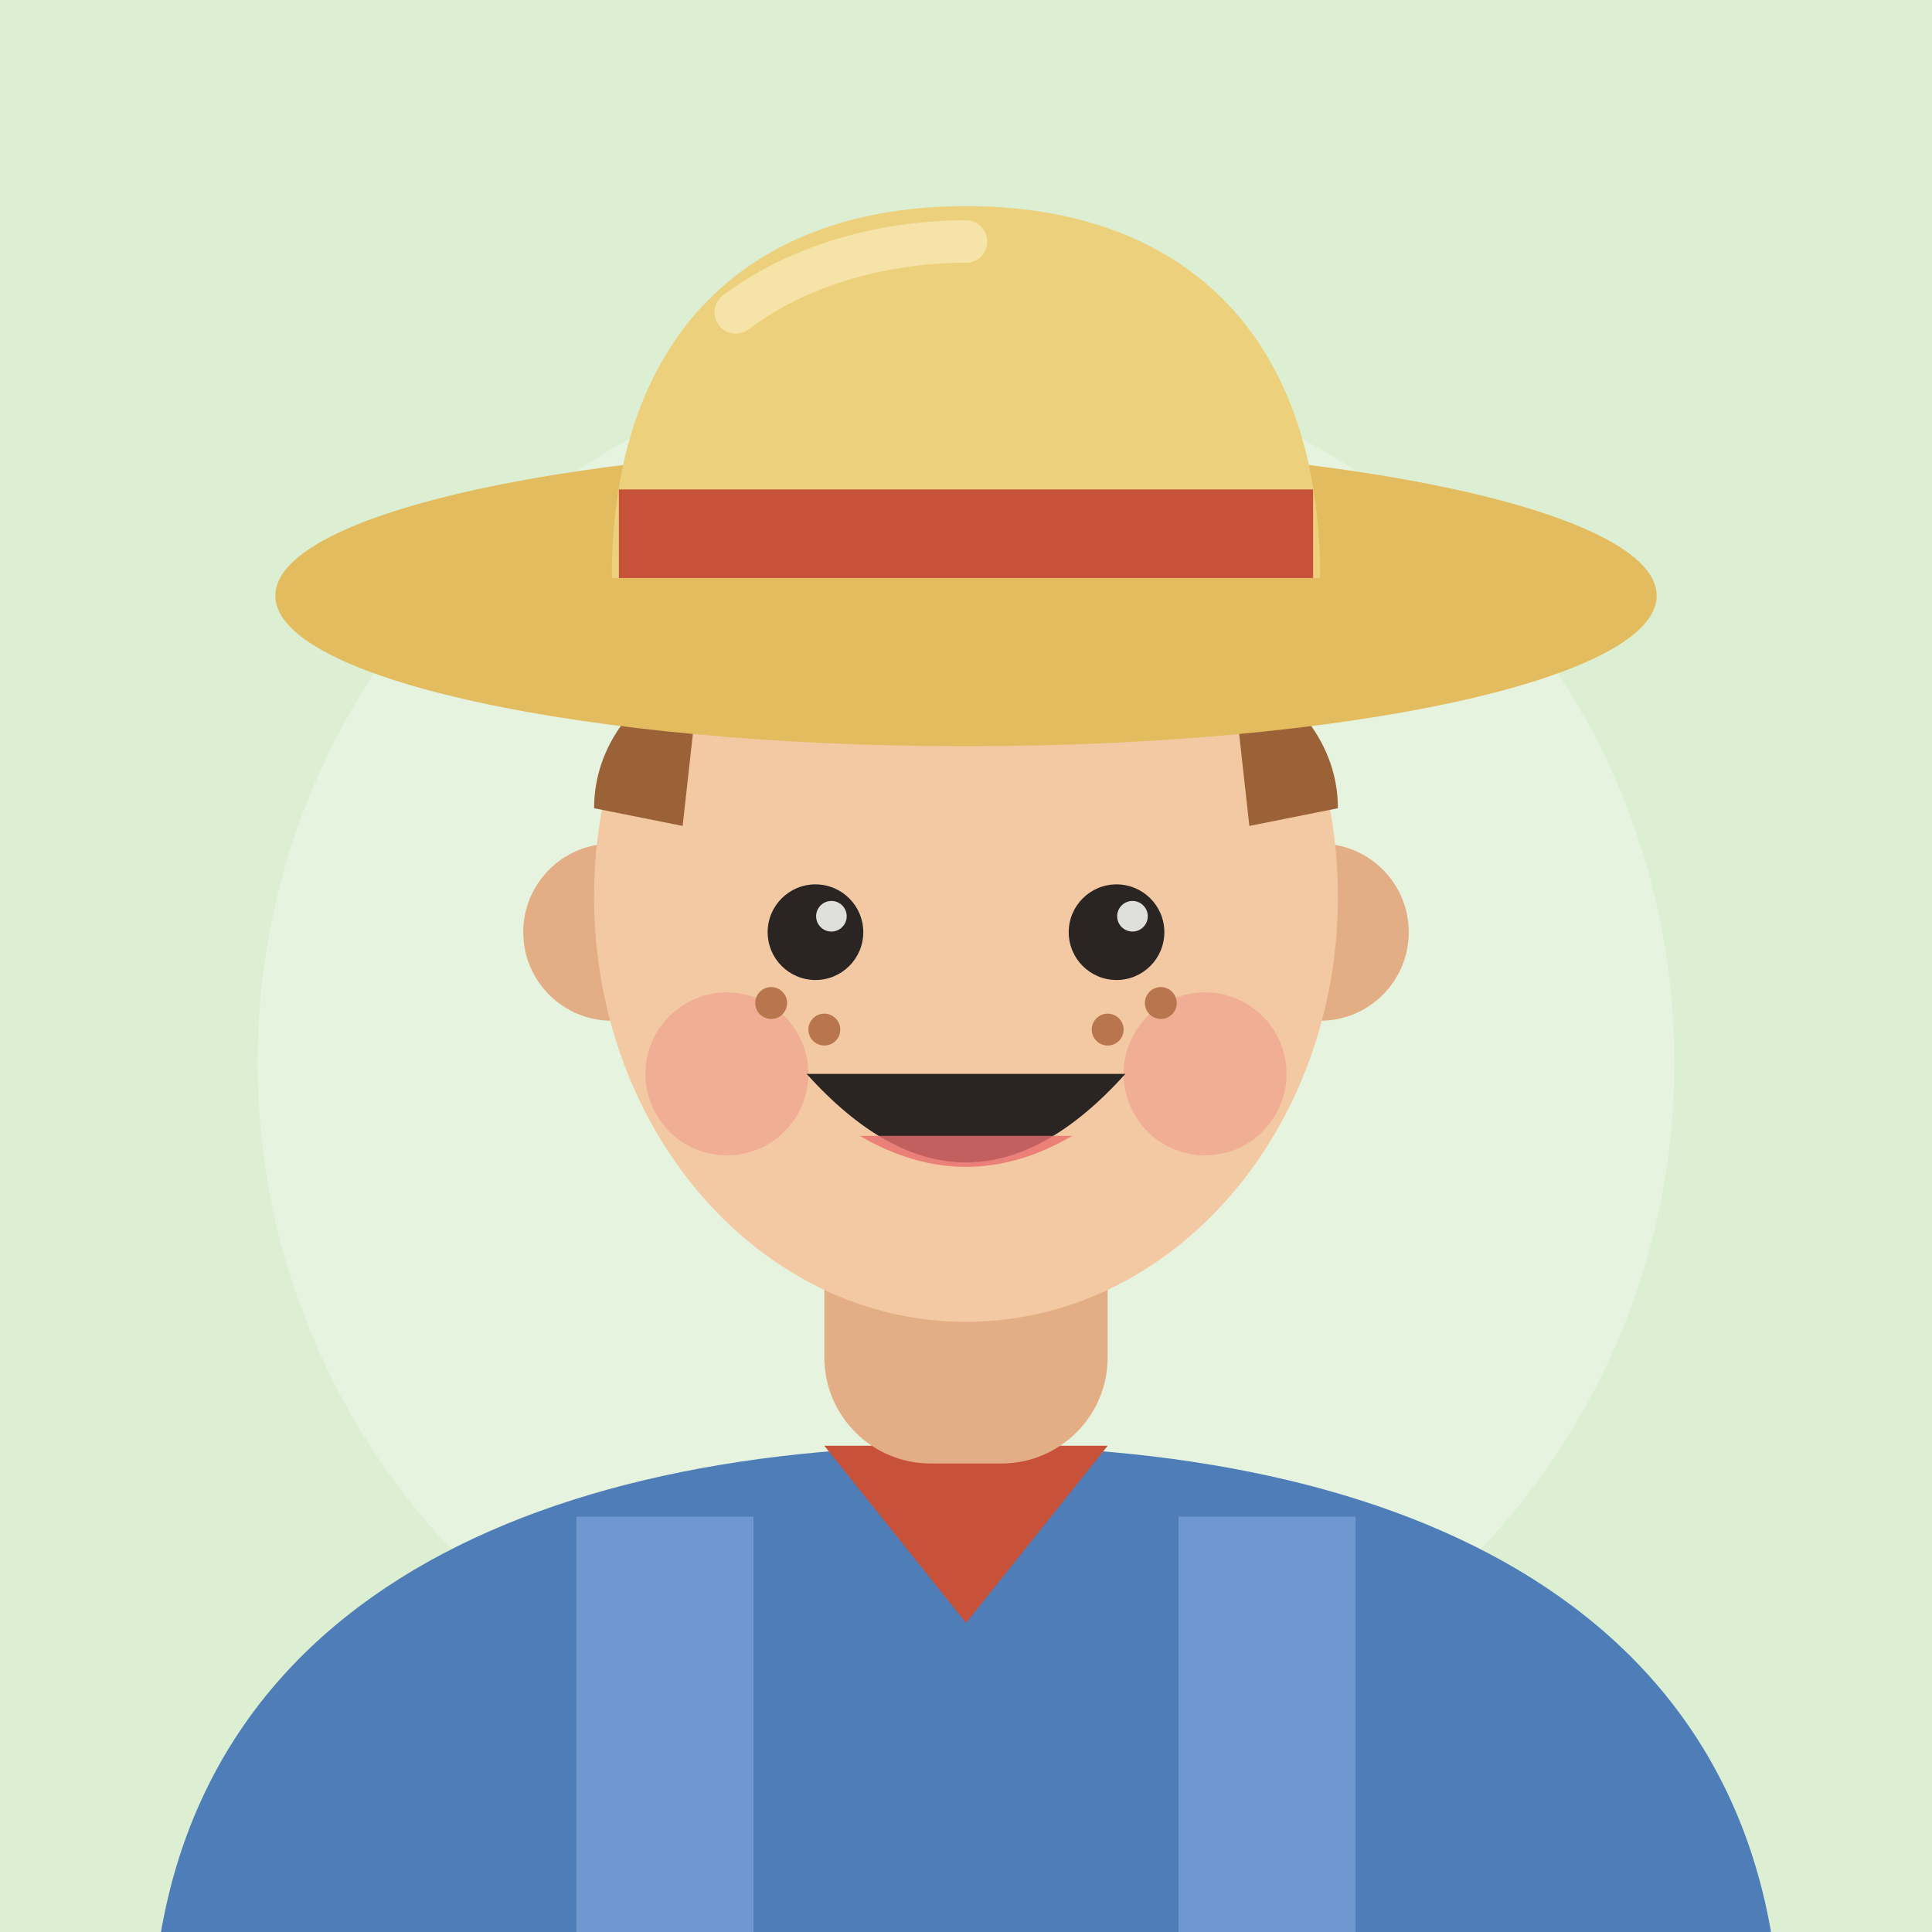
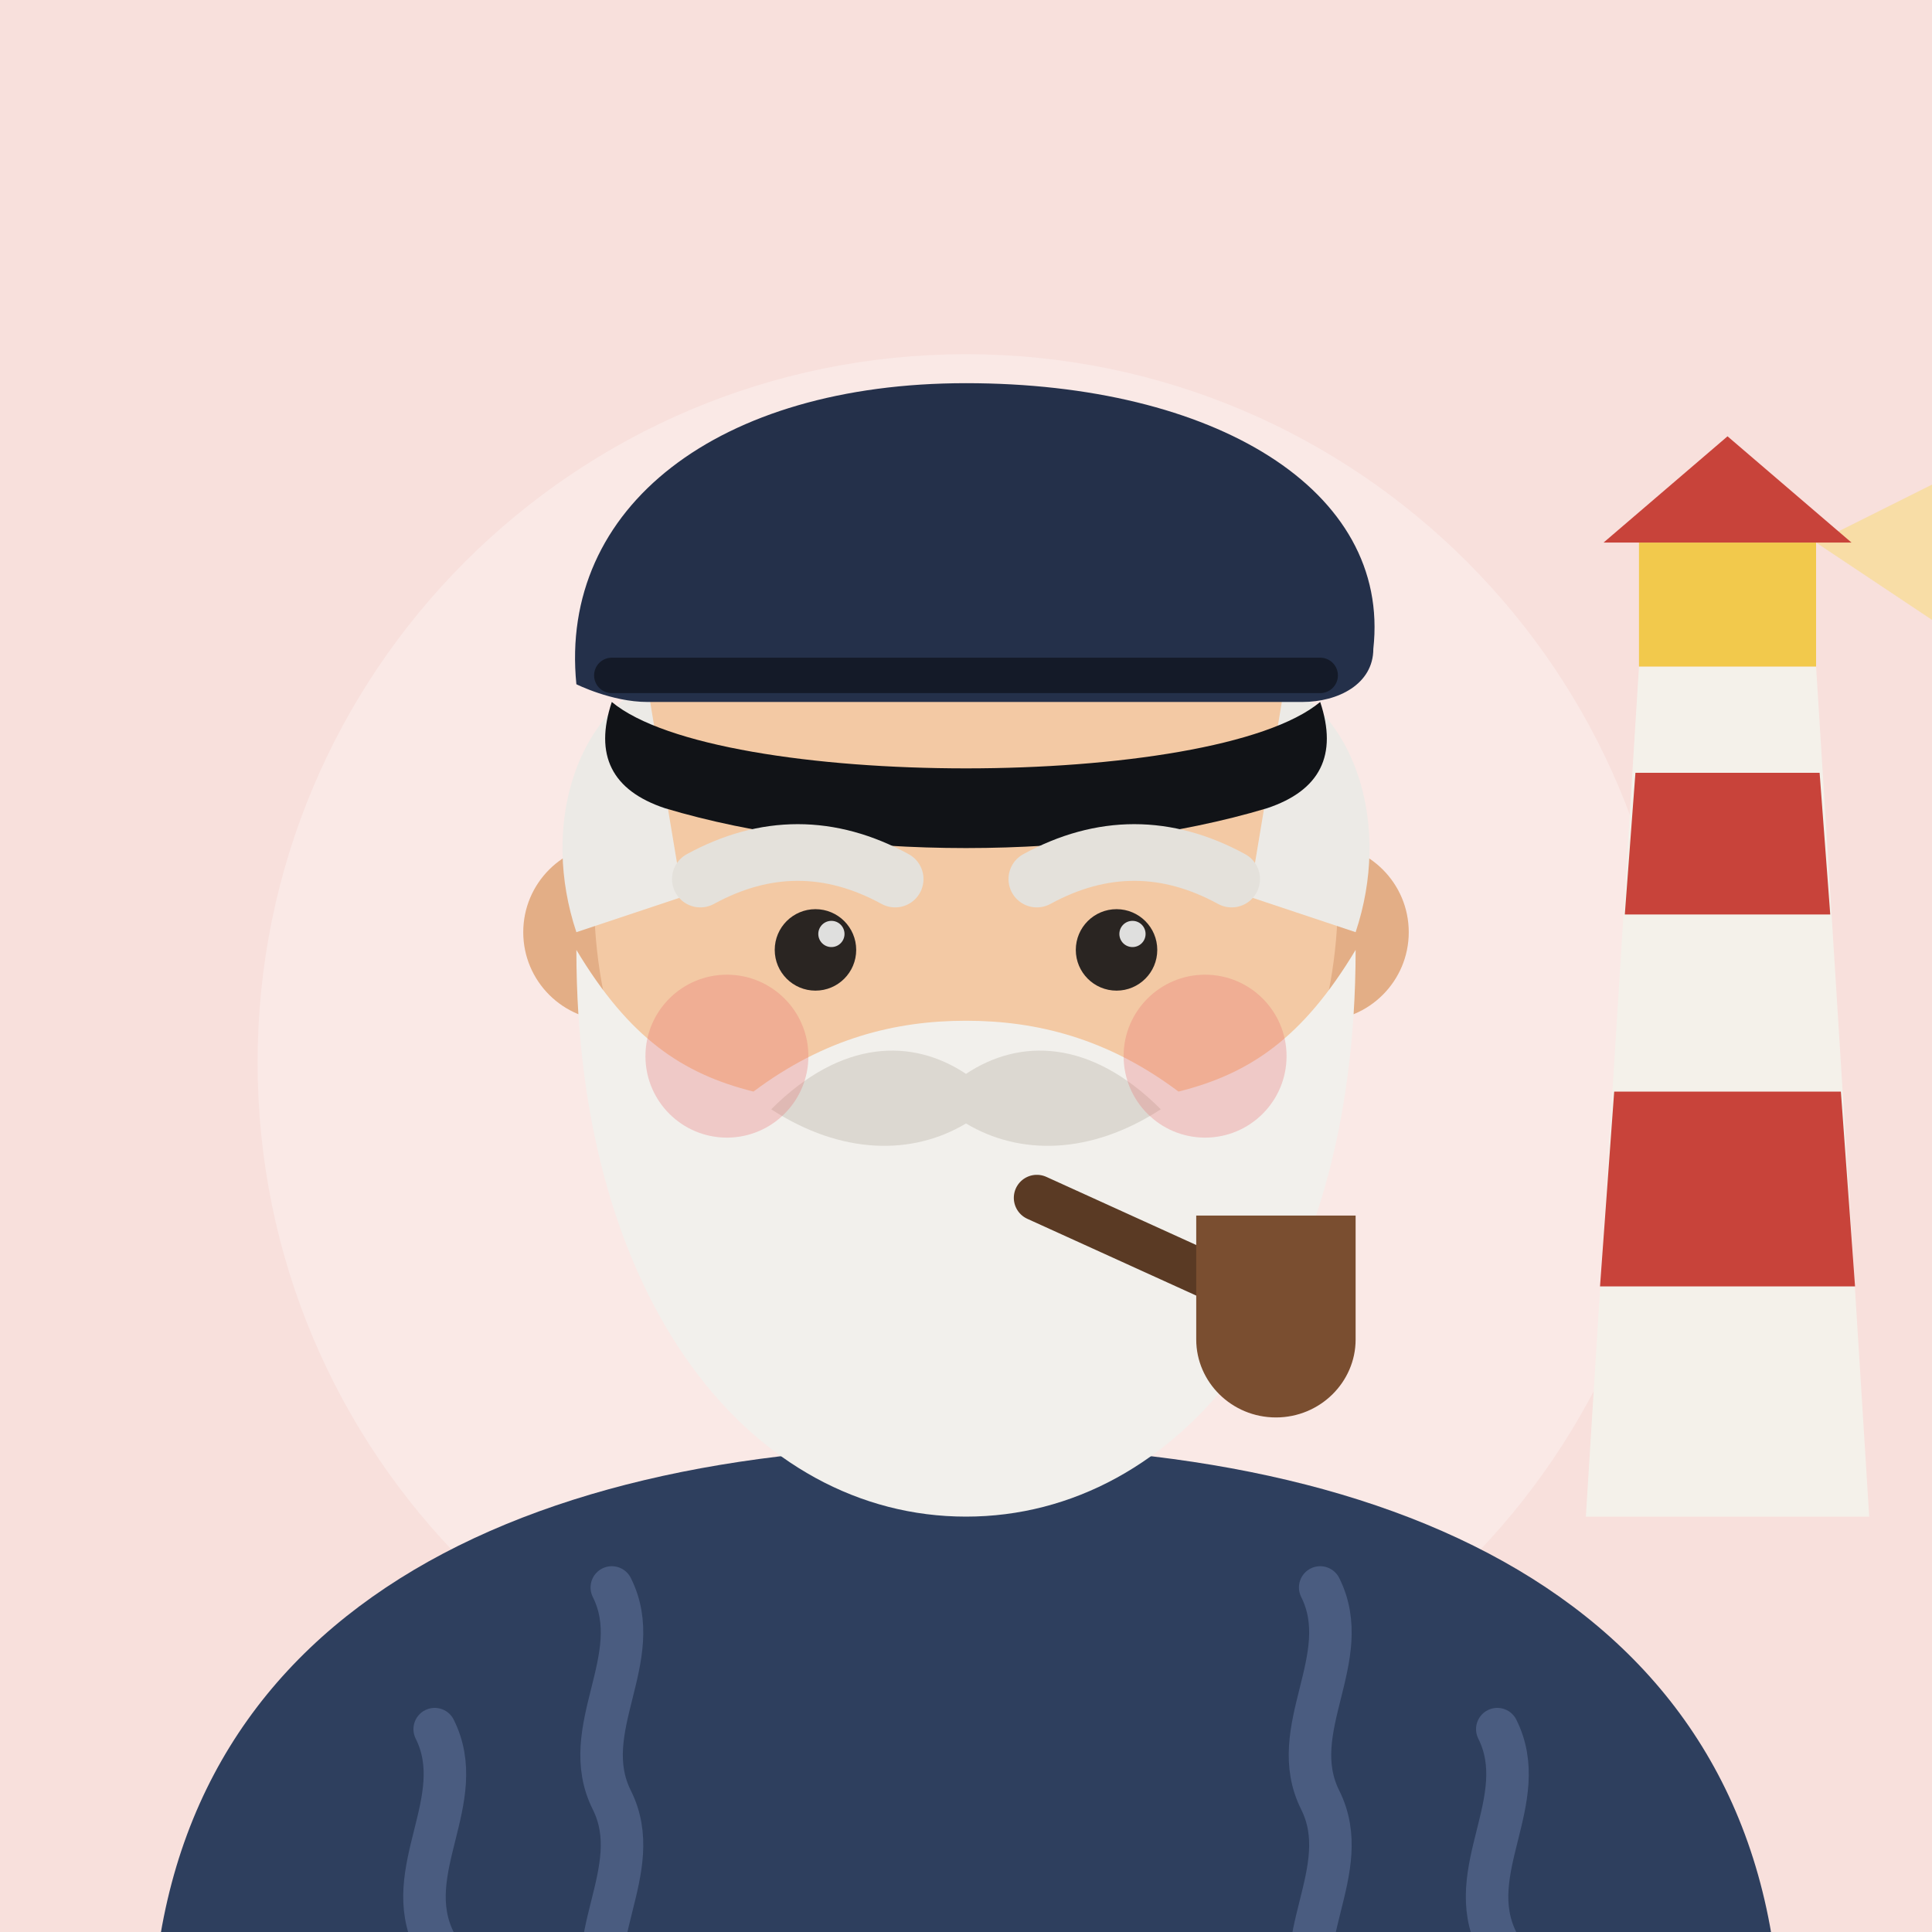
<svg xmlns="http://www.w3.org/2000/svg" viewBox="0 0 120 120">
-   <rect width="120" height="120" fill="#DCEFD3" />
+   <rect width="120" height="120" fill="#F8E0DC" />
  <circle cx="60" cy="66" r="44" fill="#fff" opacity=".28" />
  <g transform="translate(60 70) scale(1.1) translate(-60 -70)">
-     <path d="M14 122C14 98 34 88 60 88S106 98 106 122Z" fill="#4F7DB8" />
-     <path d="M38 92h10v30H38zM72 92h10v30H72z" fill="#6E98CF" />
-     <path d="M52 88l8 10 8-10z" fill="#C8513A" />
+     <path d="M108 37l12-6v14z" fill="#F7DA7A" opacity=".55" />
+     <path d="M95 92l3-48h10l3 48z" fill="#F4F1EA" />
+     <path d="M96.6 68h12.8l.8 11H95.8zM97.8 50h10.4l.6 8H97.2z" fill="#C8433A" />
+     <rect x="98" y="37" width="10" height="7" fill="#F2C94C" />
+     <path d="M96 37l7-6 7 6z" fill="#C8433A" />
+     <path d="M14 122C14 98 34 88 60 88S106 98 106 122Z" fill="#2E3F5E" />
+     <path d="M40 96c2 4-2 8 0 12s-2 8 0 12M80 96c2 4-2 8 0 12s-2 8 0 12M30 104c2 4-2 8 0 12M90 104c2 4-2 8 0 12" stroke="#4A5C80" stroke-width="2.4" fill="none" stroke-linecap="round" />
    <rect x="52" y="69" width="16" height="20" rx="6" fill="#E3AE86" />
    <circle cx="40" cy="59" r="5" fill="#E3AE86" />
    <circle cx="80" cy="59" r="5" fill="#E3AE86" />
    <ellipse cx="60" cy="57" rx="21" ry="24" fill="#F3C9A4" />
-     <path d="M39 52c0-4 3-7 6-8l-1 9zM81 52c0-4-3-7-6-8l1 9z" fill="#9A6236" />
-     <ellipse cx="60" cy="40" rx="39" ry="8.5" fill="#E2BC5E" />
-     <path d="M40 39c0-14 8-21 20-21s20 7 20 21z" fill="#EDD07C" />
-     <path d="M40.4 34h39.2v5H40.4z" fill="#C8513A" />
-     <path d="M47 24c4-3 9-4 13-4" stroke="#F6E3A8" stroke-width="2.4" fill="none" stroke-linecap="round" />
-     <circle cx="51.5" cy="59" r="2.7" fill="#2A2522" />
-     <circle cx="52.4" cy="58.1" r="0.864" fill="#fff" opacity=".85" />
-     <circle cx="68.5" cy="59" r="2.7" fill="#2A2522" />
-     <circle cx="69.4" cy="58.1" r="0.864" fill="#fff" opacity=".85" />
-     <circle cx="46.5" cy="67" r="4.6" fill="#E86E6E" opacity="0.3" />
-     <circle cx="73.5" cy="67" r="4.6" fill="#E86E6E" opacity="0.3" />
-     <path d="M51 67Q60 77 69 67Z" fill="#2A2522" />
-     <path d="M54 70.5Q60 74 66 70.5" fill="#E86E6E" opacity=".8" />
-     <circle cx="49" cy="63" r=".9" fill="#B9764E" />
-     <circle cx="52" cy="64.5" r=".9" fill="#B9764E" />
-     <circle cx="71" cy="63" r=".9" fill="#B9764E" />
-     <circle cx="68" cy="64.5" r=".9" fill="#B9764E" />
+     <path d="M38 59c-2-6 0-12 4-14l2 12zM82 59c2-6 0-12-4-14l-2 12z" fill="#ECEAE6" />
+     <path d="M38 60c0 20 10 32 22 32s22-12 22-32c-3 5-6 7-10 8-4-3-8-4-12-4s-8 1-12 4c-4-1-7-3-10-8z" fill="#F2F0EC" />
+     <path d="M49 69c4-4 8-4 11-2 3-2 7-2 11 2-4 2.6-8 2.6-11 .8-3 1.8-7 1.8-11-.8z" fill="#DCD8D1" />
+     <path d="M64 74l11 5" stroke="#5A3A24" stroke-width="2.6" fill="none" stroke-linecap="round" />
+     <path d="M73 75h9v7c0 2.4-2 4.4-4.5 4.4S73 84.4 73 82z" fill="#7A4E30" />
+     <path d="M38 45c-1-10 8-17 22-17s24 6 23 15c0 2-2 3-4 3H42c-2 0-4-1-4-1z" fill="#24304A" />
+     <path d="M40 44.5h40" stroke="#141A28" stroke-width="2" fill="none" stroke-linecap="round" />
+     <path d="M40 46c6 5 34 5 40 0 1 3 0 5-3 6-10 3-24 3-34 0-3-1-4-3-3-6z" fill="#111317" />
+     <path d="M45 56q5.5-3 11 0M64 56q5.5-3 11 0" stroke="#E4E1DB" stroke-width="3.2" fill="none" stroke-linecap="round" />
+     <circle cx="51.5" cy="60" r="2.3" fill="#2A2522" />
+     <circle cx="52.4" cy="59.1" r="0.74" fill="#fff" opacity=".85" />
+     <circle cx="68.5" cy="60" r="2.3" fill="#2A2522" />
+     <circle cx="69.4" cy="59.1" r="0.74" fill="#fff" opacity=".85" />
+     <circle cx="46.5" cy="66" r="4.6" fill="#E86E6E" opacity="0.3" />
+     <circle cx="73.5" cy="66" r="4.6" fill="#E86E6E" opacity="0.3" />
  </g>
</svg>
